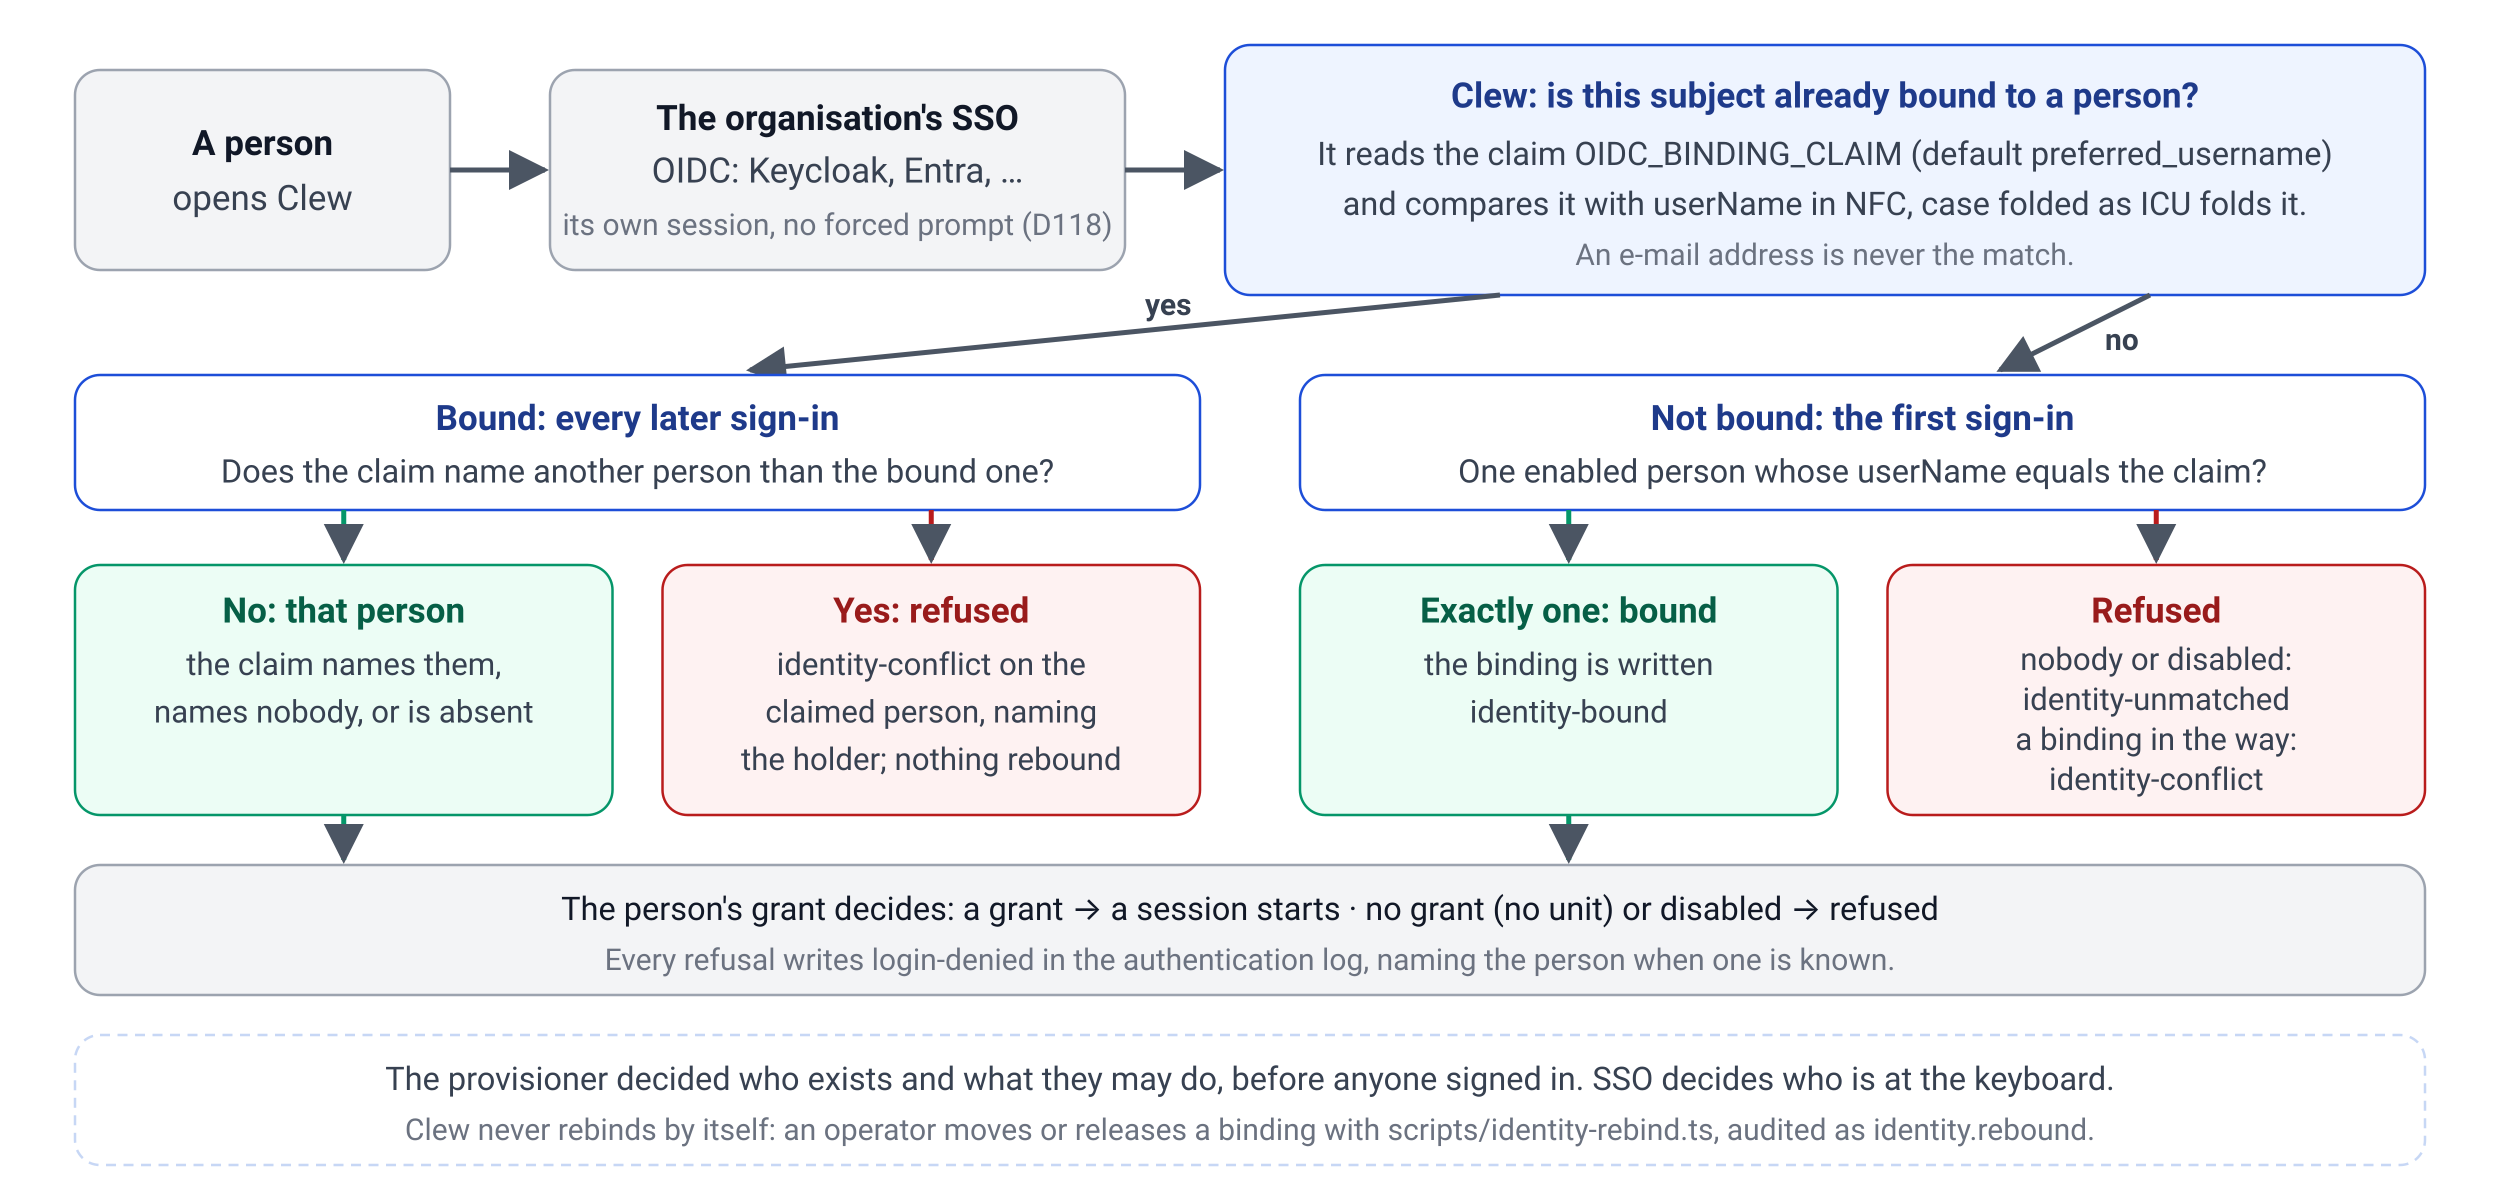
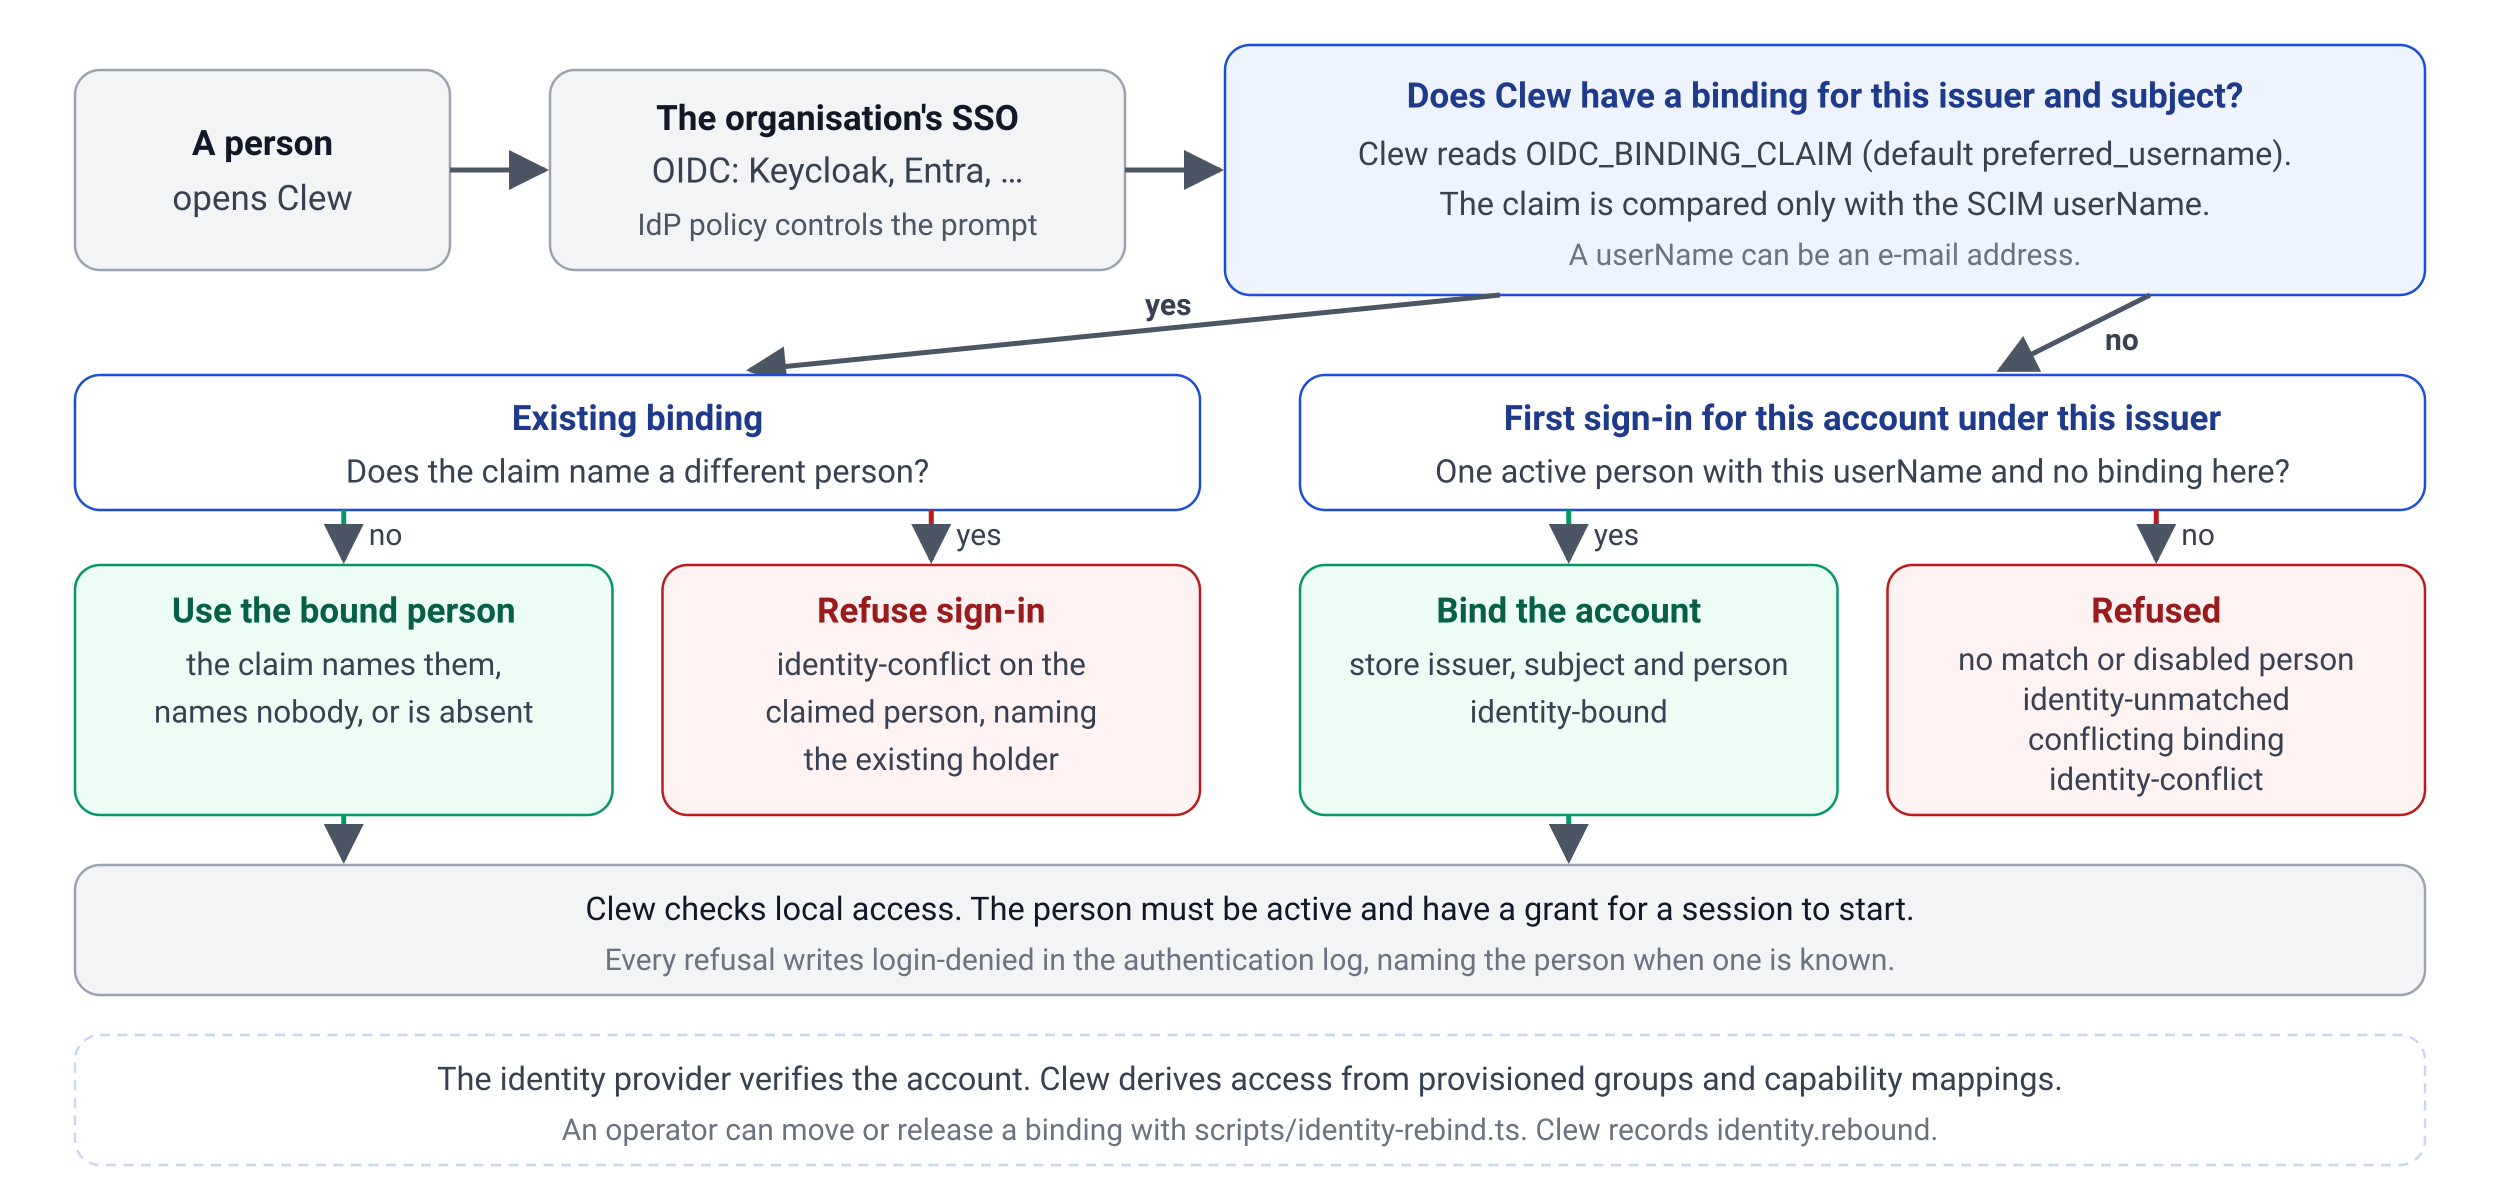
<svg xmlns="http://www.w3.org/2000/svg" width="1000" height="480" viewBox="0 0 1000 480" font-family="system-ui, -apple-system, Segoe UI, Roboto, sans-serif" font-size="14">
  <defs>
    <marker id="a" viewBox="0 0 10 10" refX="9" refY="5" markerWidth="8" markerHeight="8" orient="auto-start-reverse">
      <path d="M 0 0 L 10 5 L 0 10 z" fill="#4b5563" />
    </marker>
  </defs>
  <rect width="1000" height="480" fill="#ffffff" />
  <rect x="30" y="28" width="150" height="80" rx="10" fill="#f3f4f6" stroke="#9ca3af" />
  <text x="105" y="62" text-anchor="middle" font-weight="600" fill="#111827">A person</text>
  <text x="105" y="84" text-anchor="middle" fill="#374151">opens Clew</text>
  <line x1="180" y1="68" x2="218" y2="68" stroke="#4b5563" stroke-width="2" marker-end="url(#a)" />
  <rect x="220" y="28" width="230" height="80" rx="10" fill="#f3f4f6" stroke="#9ca3af" />
  <text x="335" y="52" text-anchor="middle" font-weight="600" fill="#111827">The organisation's SSO</text>
  <text x="335" y="73" text-anchor="middle" fill="#374151">OIDC: Keycloak, Entra, …</text>
-   <text x="335" y="94" text-anchor="middle" font-size="12" fill="#6b7280">its own session, no forced prompt (D118)</text>
+   <text x="335" y="94" text-anchor="middle" font-size="12" fill="#4b5563">IdP policy controls the prompt</text>
  <line x1="450" y1="68" x2="488" y2="68" stroke="#4b5563" stroke-width="2" marker-end="url(#a)" />
  <rect x="490" y="18" width="480" height="100" rx="10" fill="#eef4ff" stroke="#1d4ed8" />
-   <text x="730" y="43" text-anchor="middle" font-weight="600" fill="#1e3a8a">Clew: is this subject already bound to a person?</text>
-   <text x="730" y="66" text-anchor="middle" font-size="13" fill="#374151">It reads the claim OIDC_BINDING_CLAIM (default preferred_username)</text>
-   <text x="730" y="86" text-anchor="middle" font-size="13" fill="#374151">and compares it with userName in NFC, case folded as ICU folds it.</text>
-   <text x="730" y="106" text-anchor="middle" font-size="12" fill="#6b7280">An e-mail address is never the match.</text>
+   <text x="730" y="43" text-anchor="middle" font-weight="600" fill="#1e3a8a">Does Clew have a binding for this issuer and subject?</text>
+   <text x="730" y="66" text-anchor="middle" font-size="13" fill="#374151">Clew reads OIDC_BINDING_CLAIM (default preferred_username).</text>
+   <text x="730" y="86" text-anchor="middle" font-size="13" fill="#374151">The claim is compared only with the SCIM userName.</text>
+   <text x="730" y="106" text-anchor="middle" font-size="12" fill="#6b7280">A userName can be an e-mail address.</text>
  <line x1="600" y1="118" x2="300" y2="148" stroke="#4b5563" stroke-width="2" marker-end="url(#a)" />
  <text x="458" y="126" font-weight="600" font-size="12" fill="#374151">yes</text>
  <line x1="860" y1="118" x2="800" y2="148" stroke="#4b5563" stroke-width="2" marker-end="url(#a)" />
  <text x="842" y="140" font-weight="600" font-size="12" fill="#374151">no</text>
  <rect x="30" y="150" width="450" height="54" rx="10" fill="#ffffff" stroke="#1d4ed8" />
-   <text x="255" y="172" text-anchor="middle" font-weight="600" fill="#1e3a8a">Bound: every later sign-in</text>
-   <text x="255" y="193" text-anchor="middle" font-size="13" fill="#374151">Does the claim name another person than the bound one?</text>
+   <text x="255" y="172" text-anchor="middle" font-weight="600" fill="#1e3a8a">Existing binding</text>
+   <text x="255" y="193" text-anchor="middle" font-size="13" fill="#374151">Does the claim name a different person?</text>
  <rect x="520" y="150" width="450" height="54" rx="10" fill="#ffffff" stroke="#1d4ed8" />
-   <text x="745" y="172" text-anchor="middle" font-weight="600" fill="#1e3a8a">Not bound: the first sign-in</text>
-   <text x="745" y="193" text-anchor="middle" font-size="13" fill="#374151">One enabled person whose userName equals the claim?</text>
+   <text x="745" y="172" text-anchor="middle" font-weight="600" fill="#1e3a8a">First sign-in for this account under this issuer</text>
+   <text x="745" y="193" text-anchor="middle" font-size="13" fill="#374151">One active person with this userName and no binding here?</text>
  <line x1="137.5" y1="204" x2="137.5" y2="224" stroke="#059669" stroke-width="2" marker-end="url(#a)" />
+   <text x="147.5" y="218" font-size="12" fill="#374151">no</text>
  <rect x="30" y="226" width="215" height="100" rx="10" fill="#ecfdf5" stroke="#059669" />
-   <text x="137.5" y="249" text-anchor="middle" font-weight="600" fill="#065f46">No: that person</text>
+   <text x="137.5" y="249" text-anchor="middle" font-weight="600" fill="#065f46">Use the bound person</text>
  <text x="137.5" y="270" text-anchor="middle" font-size="12.5" fill="#374151">the claim names them,</text>
  <text x="137.5" y="289" text-anchor="middle" font-size="12.5" fill="#374151">names nobody, or is absent</text>
  <line x1="372.5" y1="204" x2="372.5" y2="224" stroke="#b91c1c" stroke-width="2" marker-end="url(#a)" />
+   <text x="382.5" y="218" font-size="12" fill="#374151">yes</text>
  <rect x="265" y="226" width="215" height="100" rx="10" fill="#fef2f2" stroke="#b91c1c" />
-   <text x="372.5" y="249" text-anchor="middle" font-weight="600" fill="#991b1b">Yes: refused</text>
+   <text x="372.5" y="249" text-anchor="middle" font-weight="600" fill="#991b1b">Refuse sign-in</text>
  <text x="372.5" y="270" text-anchor="middle" font-size="12.5" fill="#374151">identity-conflict on the</text>
  <text x="372.5" y="289" text-anchor="middle" font-size="12.5" fill="#374151">claimed person, naming</text>
-   <text x="372.5" y="308" text-anchor="middle" font-size="12.5" fill="#374151">the holder; nothing rebound</text>
+   <text x="372.5" y="308" text-anchor="middle" font-size="12.5" fill="#374151">the existing holder</text>
  <line x1="627.5" y1="204" x2="627.5" y2="224" stroke="#059669" stroke-width="2" marker-end="url(#a)" />
+   <text x="637.5" y="218" font-size="12" fill="#374151">yes</text>
  <rect x="520" y="226" width="215" height="100" rx="10" fill="#ecfdf5" stroke="#059669" />
-   <text x="627.5" y="249" text-anchor="middle" font-weight="600" fill="#065f46">Exactly one: bound</text>
-   <text x="627.5" y="270" text-anchor="middle" font-size="12.5" fill="#374151">the binding is written</text>
+   <text x="627.5" y="249" text-anchor="middle" font-weight="600" fill="#065f46">Bind the account</text>
+   <text x="627.5" y="270" text-anchor="middle" font-size="12.5" fill="#374151">store issuer, subject and person</text>
  <text x="627.5" y="289" text-anchor="middle" font-size="12.5" fill="#374151">identity-bound</text>
  <line x1="862.5" y1="204" x2="862.5" y2="224" stroke="#b91c1c" stroke-width="2" marker-end="url(#a)" />
+   <text x="872.5" y="218" font-size="12" fill="#374151">no</text>
  <rect x="755" y="226" width="215" height="100" rx="10" fill="#fef2f2" stroke="#b91c1c" />
  <text x="862.5" y="249" text-anchor="middle" font-weight="600" fill="#991b1b">Refused</text>
-   <text x="862.5" y="268" text-anchor="middle" font-size="12.5" fill="#374151">nobody or disabled:</text>
+   <text x="862.5" y="268" text-anchor="middle" font-size="12.5" fill="#374151">no match or disabled person</text>
  <text x="862.5" y="284" text-anchor="middle" font-size="12.5" fill="#374151">identity-unmatched</text>
-   <text x="862.5" y="300" text-anchor="middle" font-size="12.5" fill="#374151">a binding in the way:</text>
+   <text x="862.5" y="300" text-anchor="middle" font-size="12.5" fill="#374151">conflicting binding</text>
  <text x="862.5" y="316" text-anchor="middle" font-size="12.5" fill="#374151">identity-conflict</text>
  <line x1="137.5" y1="326" x2="137.5" y2="344" stroke="#059669" stroke-width="2" marker-end="url(#a)" />
  <line x1="627.5" y1="326" x2="627.5" y2="344" stroke="#059669" stroke-width="2" marker-end="url(#a)" />
  <rect x="30" y="346" width="940" height="52" rx="10" fill="#f3f4f6" stroke="#9ca3af" />
-   <text x="500" y="368" text-anchor="middle" font-size="13" fill="#111827">The person's grant decides: a grant → a session starts · no grant (no unit) or disabled → refused</text>
+   <text x="500" y="368" text-anchor="middle" font-size="13" fill="#111827">Clew checks local access. The person must be active and have a grant for a session to start.</text>
  <text x="500" y="388" text-anchor="middle" font-size="12" fill="#6b7280">Every refusal writes login-denied in the authentication log, naming the person when one is known.</text>
  <rect x="30" y="414" width="940" height="52" rx="10" fill="#ffffff" stroke="#c7d7f5" stroke-dasharray="4 3" />
-   <text x="500" y="436" text-anchor="middle" font-size="13" fill="#374151">The provisioner decided who exists and what they may do, before anyone signed in. SSO decides who is at the keyboard.</text>
-   <text x="500" y="456" text-anchor="middle" font-size="12" fill="#6b7280">Clew never rebinds by itself: an operator moves or releases a binding with scripts/identity-rebind.ts, audited as identity.rebound.</text>
+   <text x="500" y="436" text-anchor="middle" font-size="13" fill="#374151">The identity provider verifies the account. Clew derives access from provisioned groups and capability mappings.</text>
+   <text x="500" y="456" text-anchor="middle" font-size="12" fill="#6b7280">An operator can move or release a binding with scripts/identity-rebind.ts. Clew records identity.rebound.</text>
</svg>
